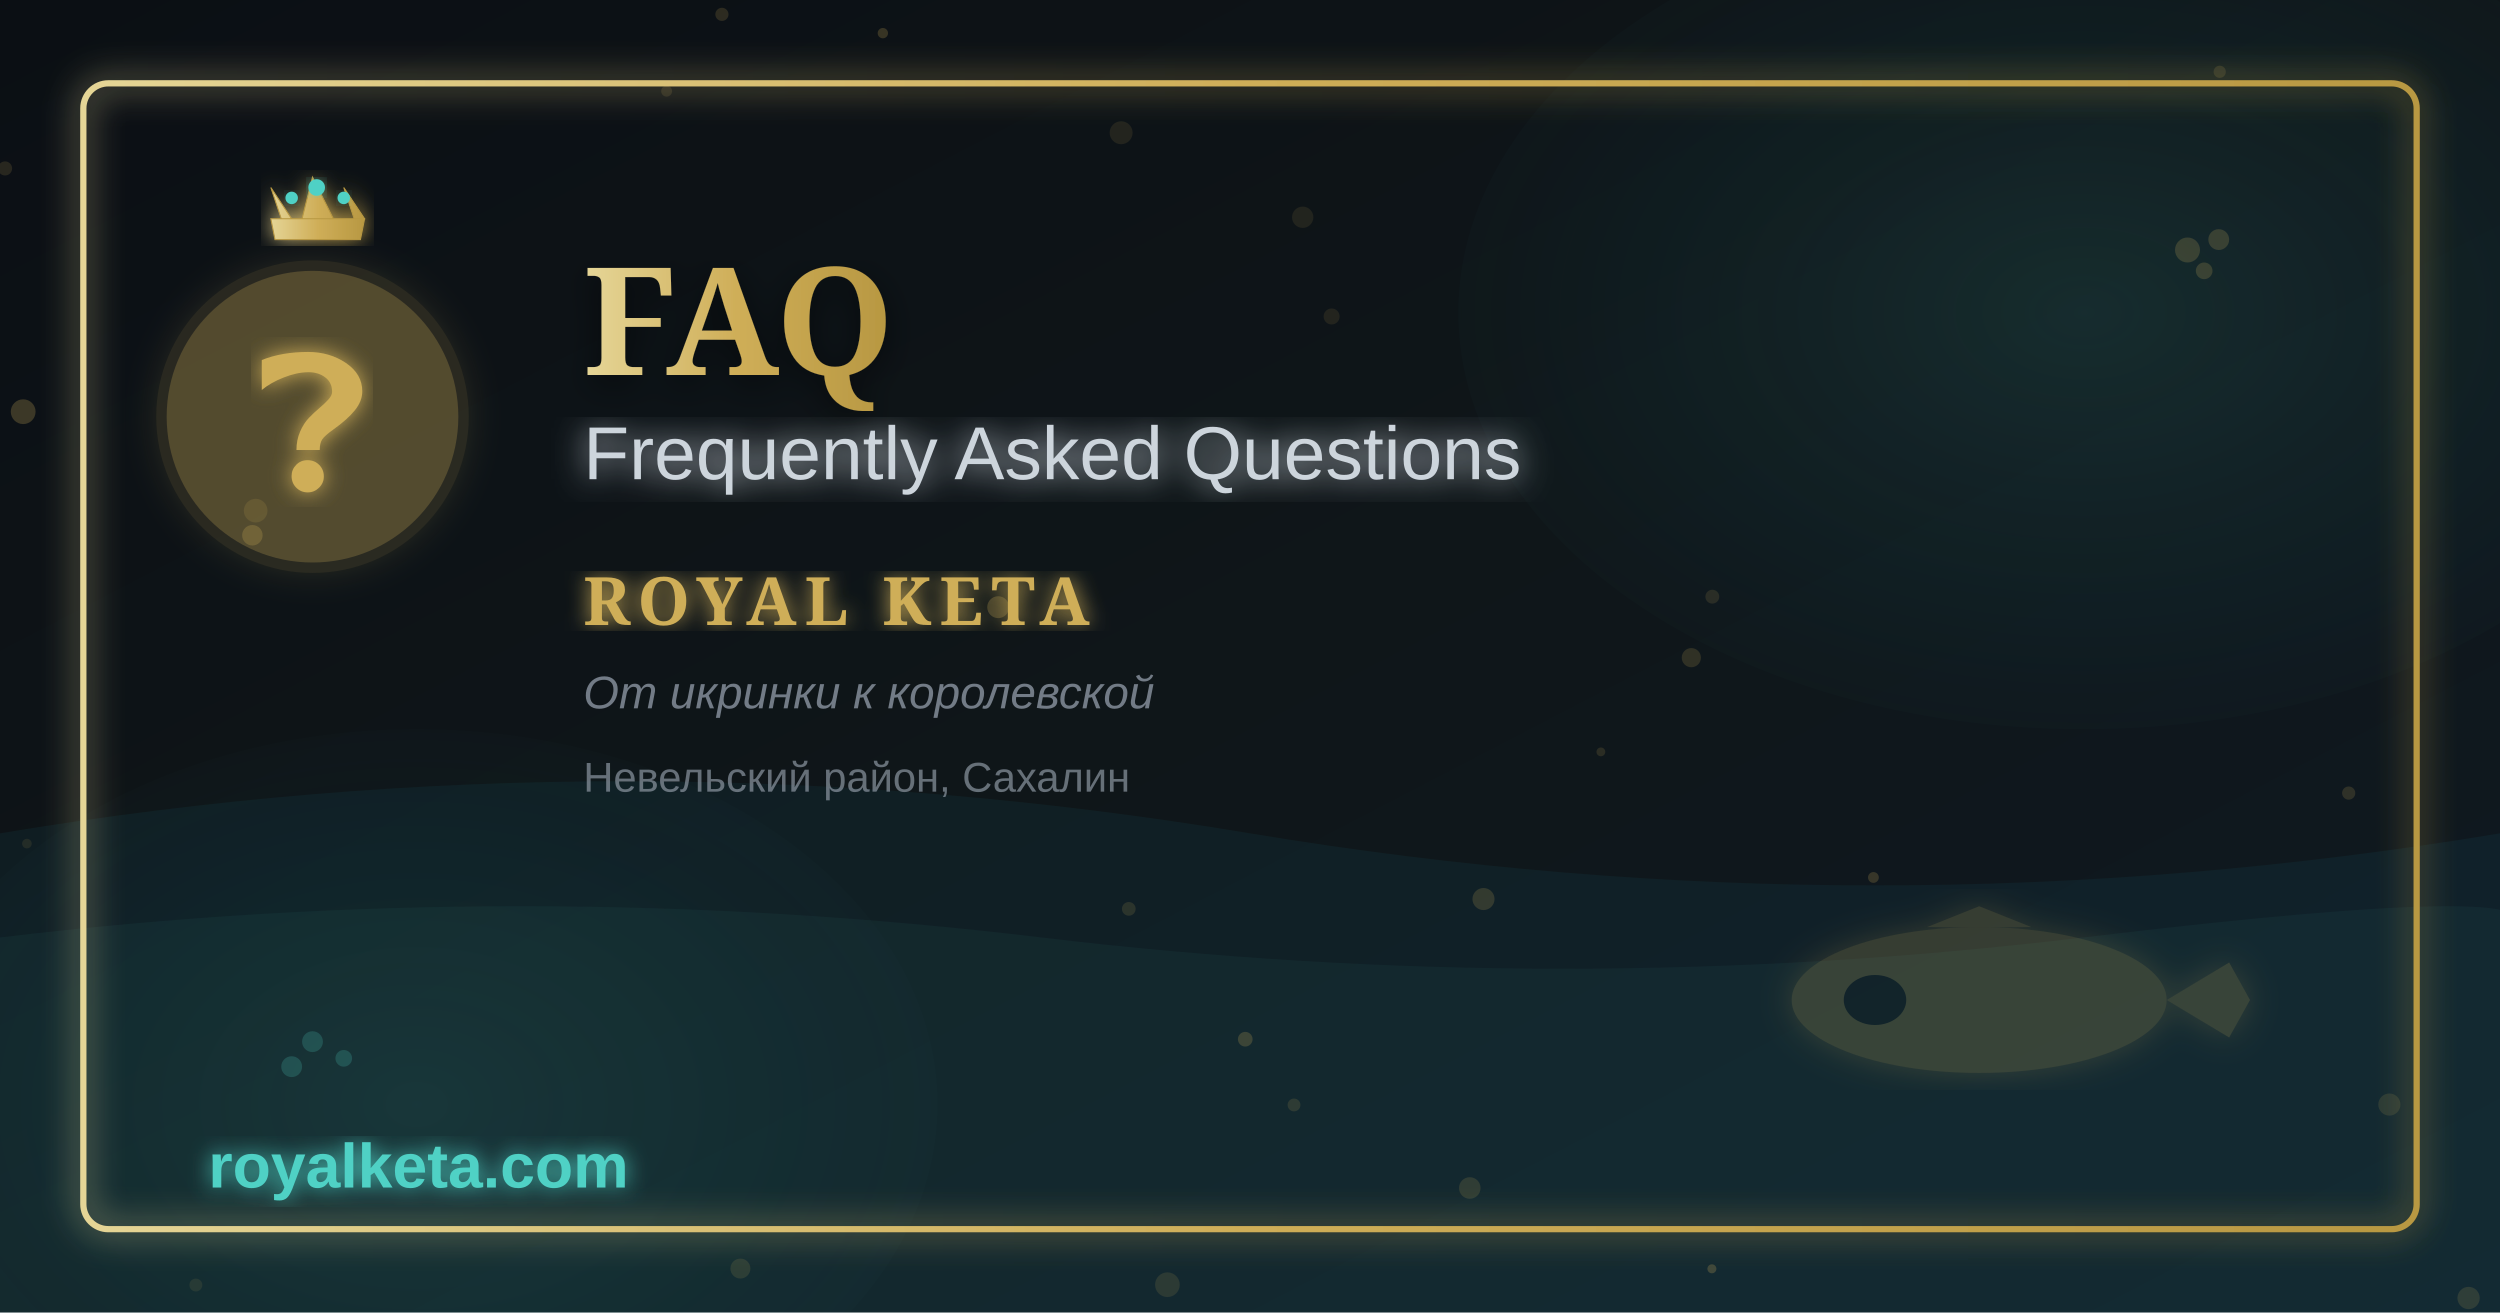
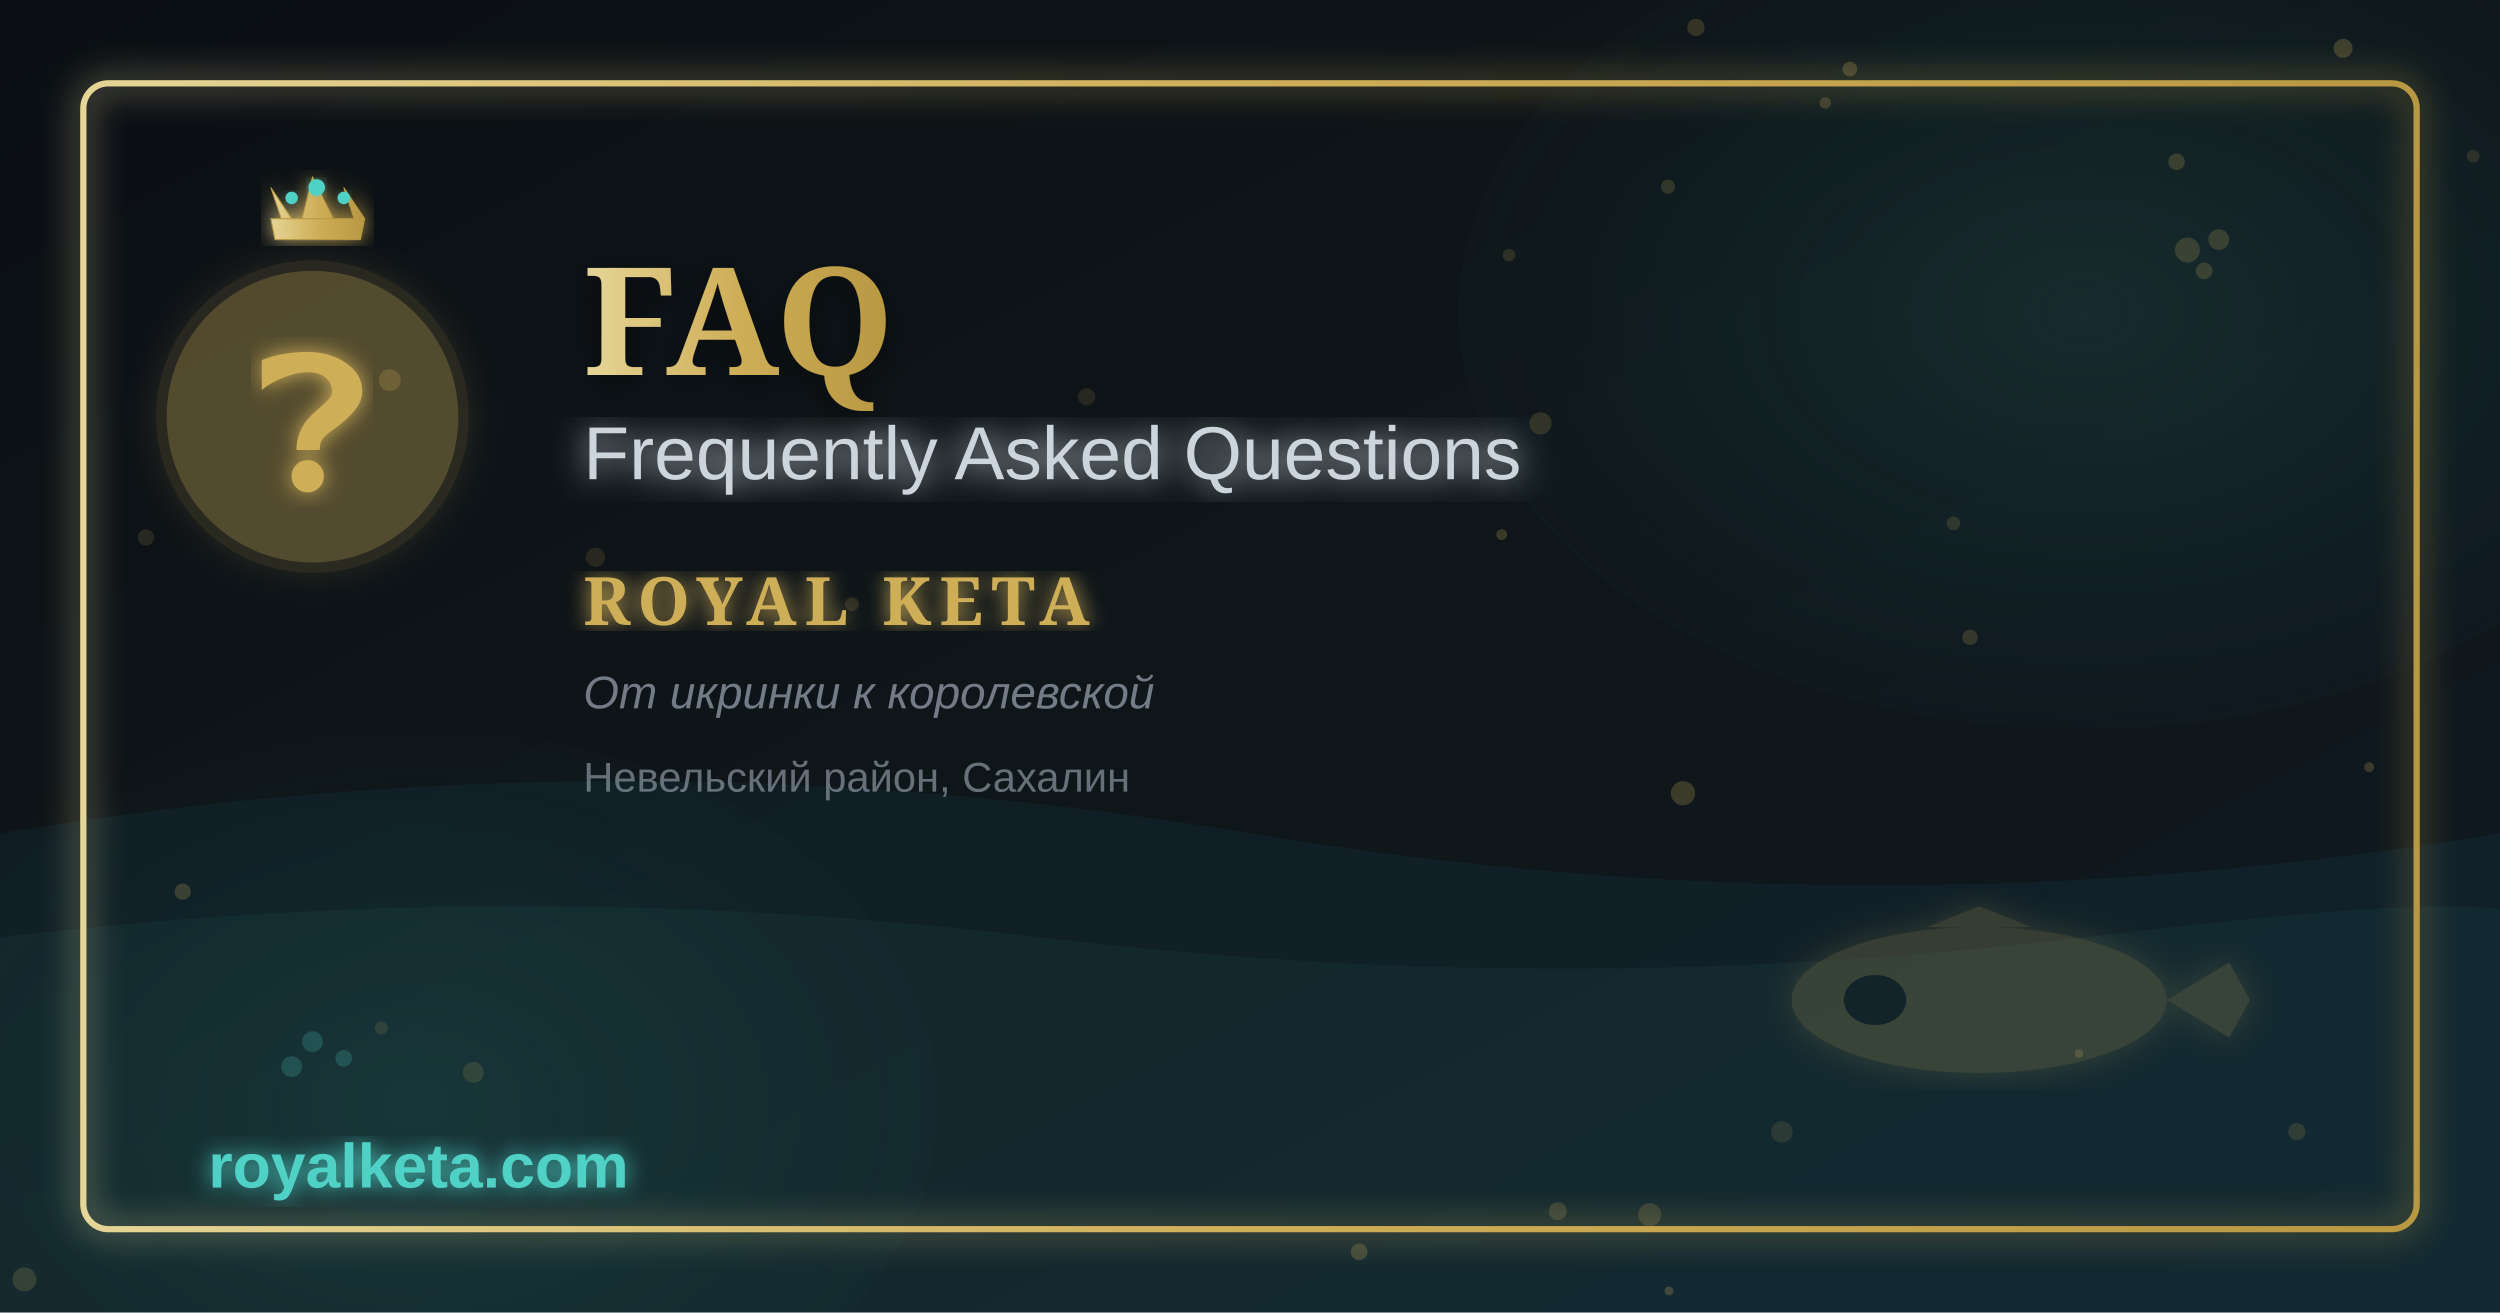
<svg xmlns="http://www.w3.org/2000/svg" width="1200" height="630">
  <defs>
    <linearGradient id="bgGradient" x1="0%" y1="0%" x2="100%" y2="100%">
      <stop offset="0%" style="stop-color:#0B0F14;stop-opacity:1" />
      <stop offset="50%" style="stop-color:#0F1619;stop-opacity:1" />
      <stop offset="100%" style="stop-color:#0F1922;stop-opacity:1" />
    </linearGradient>
    <linearGradient id="goldGradient" x1="0%" y1="0%" x2="100%" y2="0%">
      <stop offset="0%" style="stop-color:#E5D596;stop-opacity:1" />
      <stop offset="50%" style="stop-color:#CFAE58;stop-opacity:1" />
      <stop offset="100%" style="stop-color:#B89842;stop-opacity:1" />
    </linearGradient>
    <radialGradient id="oceanGradient" cx="50%" cy="50%" r="50%">
      <stop offset="0%" style="stop-color:#4FD1C5;stop-opacity:0.3" />
      <stop offset="100%" style="stop-color:#1E90A0;stop-opacity:0.05" />
    </radialGradient>
    <filter id="glow">
      <feGaussianBlur stdDeviation="5" result="coloredBlur" />
      <feMerge>
        <feMergeNode in="coloredBlur" />
        <feMergeNode in="SourceGraphic" />
      </feMerge>
    </filter>
    <filter id="softGlow">
      <feGaussianBlur stdDeviation="8" result="coloredBlur" />
      <feMerge>
        <feMergeNode in="coloredBlur" />
        <feMergeNode in="SourceGraphic" />
      </feMerge>
    </filter>
    <filter id="shadow">
      <feDropShadow dx="0" dy="4" stdDeviation="8" flood-color="#000000" flood-opacity="0.5" />
    </filter>
  </defs>
  <rect width="1200" height="630" fill="url(#bgGradient)" />
  <ellipse cx="1000" cy="150" rx="300" ry="200" fill="url(#oceanGradient)" opacity="0.4" />
  <ellipse cx="200" cy="530" rx="250" ry="180" fill="url(#oceanGradient)" opacity="0.3" />
  <path d="M 0 400 Q 300 350 600 400 T 1200 400 L 1200 630 L 0 630 Z" fill="#1E90A0" opacity="0.08" />
  <path d="M 0 450 Q 250 420 500 450 T 1000 450 T 1200 450 L 1200 630 L 0 630 Z" fill="#4FD1C5" opacity="0.05" />
-   <circle cx="560.355" cy="616.656" r="5.928" fill="#CFAE58" opacity="0.131" />
-   <circle cx="712.079" cy="431.539" r="5.294" fill="#CFAE58" opacity="0.187" />
-   <circle cx="319.977" cy="43.755" r="2.617" fill="#CFAE58" opacity="0.136" />
-   <circle cx="121.141" cy="256.922" r="4.905" fill="#CFAE58" opacity="0.243" />
-   <circle cx="1146.893" cy="530.182" r="5.31" fill="#CFAE58" opacity="0.136" />
-   <circle cx="705.497" cy="570.238" r="5.177" fill="#CFAE58" opacity="0.155" />
-   <circle cx="597.725" cy="498.826" r="3.522" fill="#CFAE58" opacity="0.215" />
-   <circle cx="621.131" cy="530.387" r="3.074" fill="#CFAE58" opacity="0.146" />
-   <circle cx="811.839" cy="315.679" r="4.599" fill="#CFAE58" opacity="0.172" />
-   <circle cx="538.147" cy="63.713" r="5.509" fill="#CFAE58" opacity="0.111" />
-   <circle cx="11.126" cy="197.614" r="5.947" fill="#CFAE58" opacity="0.247" />
-   <circle cx="94.009" cy="616.815" r="3.091" fill="#CFAE58" opacity="0.105" />
-   <circle cx="821.714" cy="609.03" r="2.156" fill="#CFAE58" opacity="0.237" />
-   <circle cx="423.77" cy="15.909" r="2.478" fill="#CFAE58" opacity="0.219" />
-   <circle cx="1065.467" cy="34.468" r="2.94" fill="#CFAE58" opacity="0.148" />
-   <circle cx="639.177" cy="151.909" r="3.843" fill="#CFAE58" opacity="0.107" />
-   <circle cx="1127.372" cy="380.677" r="3.166" fill="#CFAE58" opacity="0.17" />
-   <circle cx="12.921" cy="404.931" r="2.3" fill="#CFAE58" opacity="0.109" />
-   <circle cx="122.716" cy="245.11" r="5.676" fill="#CFAE58" opacity="0.144" />
-   <circle cx="768.42" cy="360.901" r="2.111" fill="#CFAE58" opacity="0.148" />
-   <circle cx="479.126" cy="291.448" r="5.251" fill="#CFAE58" opacity="0.248" />
-   <circle cx="1184.921" cy="623.046" r="5.355" fill="#CFAE58" opacity="0.15" />
-   <circle cx="355.395" cy="608.906" r="4.789" fill="#CFAE58" opacity="0.138" />
-   <circle cx="2.433" cy="80.855" r="3.382" fill="#CFAE58" opacity="0.145" />
-   <circle cx="625.293" cy="104.284" r="5.122" fill="#CFAE58" opacity="0.102" />
-   <circle cx="899.238" cy="421.182" r="2.59" fill="#CFAE58" opacity="0.21" />
-   <circle cx="821.916" cy="286.404" r="3.331" fill="#CFAE58" opacity="0.136" />
-   <circle cx="346.521" cy="6.894" r="3.157" fill="#CFAE58" opacity="0.169" />
-   <circle cx="541.819" cy="436.256" r="3.295" fill="#CFAE58" opacity="0.144" />
-   <circle cx="419.349" cy="158.554" r="4.786" fill="#CFAE58" opacity="0.236" />
+   <circle cx="70.001" cy="257.962" r="3.925" fill="#CFAE58" opacity="0.138" />
+   <circle cx="652.381" cy="600.934" r="3.995" fill="#CFAE58" opacity="0.244" />
+   <circle cx="521.547" cy="190.46" r="4.161" fill="#CFAE58" opacity="0.124" />
+   <circle cx="1187.089" cy="75.006" r="3.074" fill="#CFAE58" opacity="0.148" />
+   <circle cx="1137.206" cy="368.234" r="2.379" fill="#CFAE58" opacity="0.225" />
+   <circle cx="11.703" cy="614.121" r="5.764" fill="#CFAE58" opacity="0.184" />
+   <circle cx="801.117" cy="619.638" r="2.128" fill="#CFAE58" opacity="0.242" />
+   <circle cx="814.056" cy="13.116" r="4.152" fill="#CFAE58" opacity="0.199" />
+   <circle cx="997.91" cy="505.753" r="2.056" fill="#CFAE58" opacity="0.2" />
+   <circle cx="945.608" cy="305.95" r="3.715" fill="#CFAE58" opacity="0.192" />
+   <circle cx="724.32" cy="122.475" r="3.039" fill="#CFAE58" opacity="0.166" />
+   <circle cx="1124.683" cy="23.2" r="4.561" fill="#CFAE58" opacity="0.239" />
+   <circle cx="87.715" cy="428.003" r="3.879" fill="#CFAE58" opacity="0.228" />
+   <circle cx="937.646" cy="251.184" r="3.296" fill="#CFAE58" opacity="0.164" />
+   <circle cx="876.135" cy="49.397" r="2.75" fill="#CFAE58" opacity="0.213" />
+   <circle cx="887.9" cy="33.164" r="3.53" fill="#CFAE58" opacity="0.248" />
+   <circle cx="855.33" cy="543.328" r="5.194" fill="#CFAE58" opacity="0.126" />
+   <circle cx="227.196" cy="514.763" r="5.017" fill="#CFAE58" opacity="0.152" />
+   <circle cx="1044.766" cy="77.671" r="3.973" fill="#CFAE58" opacity="0.208" />
+   <circle cx="807.837" cy="380.759" r="5.824" fill="#CFAE58" opacity="0.235" />
+   <circle cx="1102.469" cy="543.17" r="4.118" fill="#CFAE58" opacity="0.153" />
+   <circle cx="800.657" cy="89.574" r="3.394" fill="#CFAE58" opacity="0.181" />
+   <circle cx="285.848" cy="267.547" r="4.589" fill="#CFAE58" opacity="0.136" />
+   <circle cx="739.433" cy="203.194" r="5.35" fill="#CFAE58" opacity="0.173" />
+   <circle cx="720.785" cy="256.625" r="2.606" fill="#CFAE58" opacity="0.229" />
+   <circle cx="187.093" cy="182.474" r="5.26" fill="#CFAE58" opacity="0.222" />
+   <circle cx="183.059" cy="493.398" r="3.12" fill="#CFAE58" opacity="0.135" />
+   <circle cx="408.936" cy="290.015" r="3.318" fill="#CFAE58" opacity="0.151" />
+   <circle cx="747.726" cy="581.352" r="4.304" fill="#CFAE58" opacity="0.193" />
+   <circle cx="791.864" cy="583.052" r="5.544" fill="#CFAE58" opacity="0.184" />
  <rect x="40" y="40" width="1120" height="550" fill="none" stroke="url(#goldGradient)" stroke-width="3" rx="12" filter="url(#softGlow)" />
  <circle cx="150" cy="200" r="75" fill="#CFAE58" opacity="0.15" filter="url(#softGlow)" />
  <circle cx="150" cy="200" r="70" fill="#CFAE58" opacity="0.25" />
  <text x="150" y="235" font-size="90" text-anchor="middle" fill="#CFAE58" filter="url(#glow)">❓</text>
  <g transform="translate(100, 70)">
    <path d="M 30 20 L 40 35 L 35 35 Z M 50 15 L 60 35 L 45 35 Z M 65 20 L 75 35 L 70 35 Z M 30 35 L 75 35 L 73 45 L 32 45 Z" fill="url(#goldGradient)" filter="url(#glow)" stroke="#B89842" stroke-width="0.5" />
    <circle cx="40" cy="25" r="3" fill="#4FD1C5" filter="url(#glow)" />
    <circle cx="52" cy="20" r="4" fill="#4FD1C5" filter="url(#glow)" />
    <circle cx="65" cy="25" r="3" fill="#4FD1C5" filter="url(#glow)" />
  </g>
  <text x="280" y="180" font-family="Georgia, serif" font-size="72" font-weight="bold" fill="url(#goldGradient)" filter="url(#shadow)">FAQ</text>
  <text x="280" y="230" font-family="Arial, sans-serif" font-size="36" fill="#D6DEE6" opacity="0.95" filter="url(#softGlow)">Frequently Asked Questions</text>
  <text x="280" y="300" font-family="Georgia, serif" font-size="32" font-weight="bold" fill="#CFAE58" letter-spacing="4" filter="url(#glow)">ROYAL KETA</text>
  <text x="280" y="340" font-family="Arial, sans-serif" font-size="22" font-style="italic" fill="#8B95A1" opacity="0.8">От икринки к королевской</text>
  <text x="280" y="380" font-family="Arial, sans-serif" font-size="20" fill="#8B95A1" opacity="0.7">Невельский район, Сахалин</text>
  <text x="100" y="570" font-family="Arial, sans-serif" font-size="30" font-weight="bold" fill="#4FD1C5" filter="url(#glow)">royalketa.com</text>
  <g transform="translate(950, 480)" opacity="0.2" filter="url(#softGlow)">
    <ellipse cx="0" cy="0" rx="90" ry="35" fill="#CFAE58" />
    <path d="M 90 0 L 120 -18 L 130 0 L 120 18 Z" fill="#CFAE58" />
    <path d="M -25 -35 L 0 -45 L 25 -35 Z" fill="#CFAE58" />
    <ellipse cx="-50" cy="0" rx="15" ry="12" fill="#0B0F14" />
  </g>
  <g opacity="0.2">
    <circle cx="1050" cy="120" r="6" fill="#CFAE58" />
    <circle cx="1065" cy="115" r="5" fill="#CFAE58" />
    <circle cx="1058" cy="130" r="4" fill="#CFAE58" />
    <circle cx="150" cy="500" r="5" fill="#4FD1C5" />
    <circle cx="165" cy="508" r="4" fill="#4FD1C5" />
    <circle cx="140" cy="512" r="5" fill="#4FD1C5" />
  </g>
</svg>
